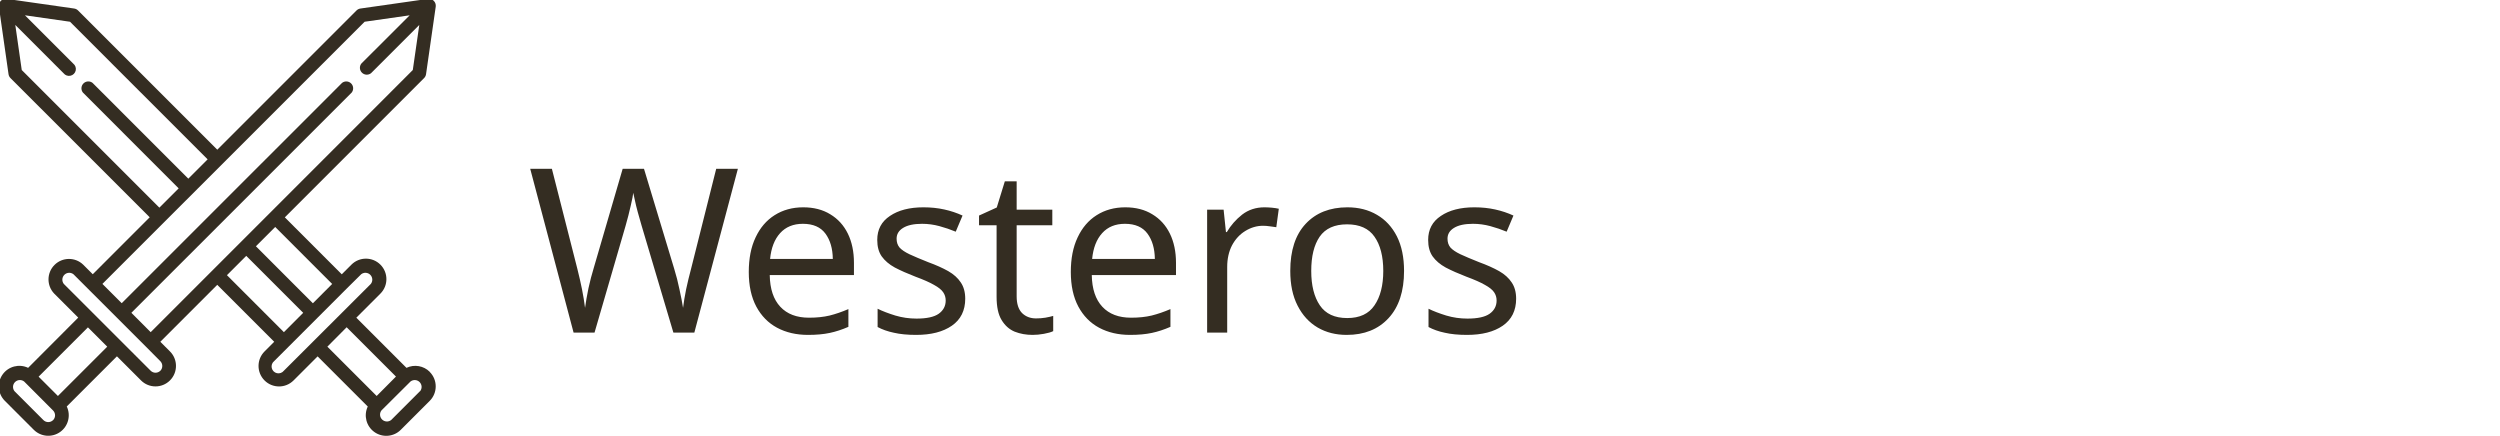
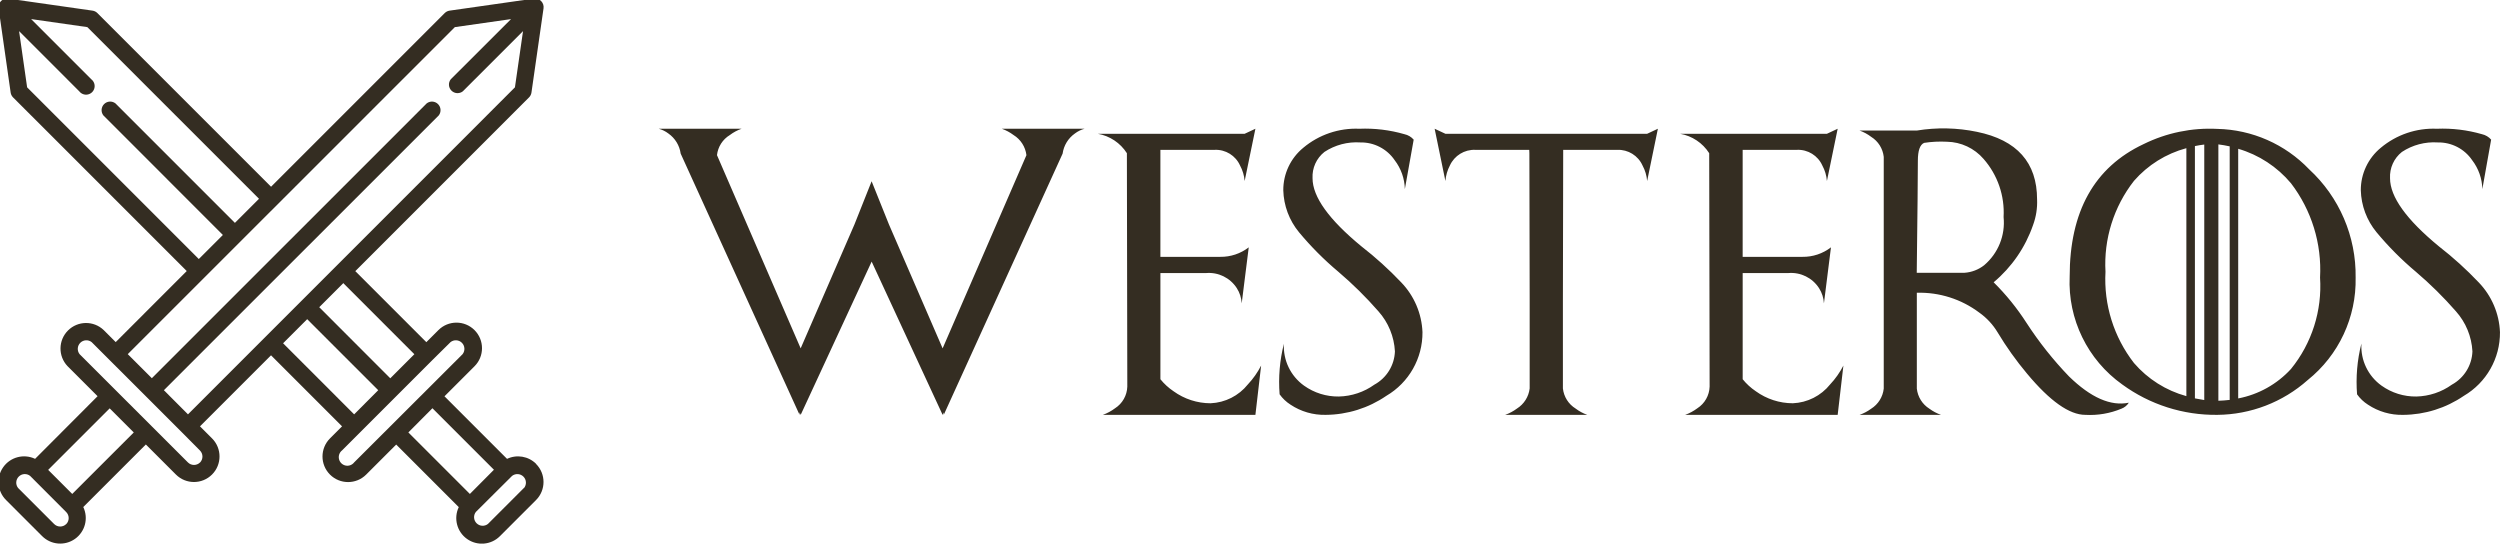
- <svg xmlns="http://www.w3.org/2000/svg" width="218" height="38" viewBox="0 0 218 38">
+ <svg xmlns="http://www.w3.org/2000/svg" width="174.76" height="38" viewBox="0 0 174.76 38">
  <defs>
    <clipPath id="clip-path">
      <rect id="Rectangle_55" data-name="Rectangle 55" width="38" height="38" transform="translate(88.104 1216.104)" fill="#342d22" />
    </clipPath>
  </defs>
  <g id="Group_179" data-name="Group 179" transform="translate(-25 -12)">
-     <text id="Westeros" transform="translate(71 21)" fill="#342d22" font-size="20" font-family="GameofThrones, Game of Thrones">
-       <tspan x="0" y="20">Westeros</tspan>
-     </text>
+     <path id="Path_411" data-name="Path 411" d="M19.893,15.352,25.752,1.846a1.925,1.925,0,0,0-.9-1.406A3.167,3.167,0,0,0,24.033,0h5.781a1.958,1.958,0,0,0-.674.332,2.062,2.062,0,0,0-.859,1.406L19.971,20v-.176L19.893,20,14.932,9.287,9.971,20l-.078-.176V20L1.582,1.738A2.062,2.062,0,0,0,.723.332,1.958,1.958,0,0,0,.049,0H5.84a2.972,2.972,0,0,0-.82.439,1.887,1.887,0,0,0-.9,1.406l5.85,13.506,3.76-8.662,1.2-3.018,1.211,3.018Zm21.113-15L41.758,0l-.752,3.652a2.728,2.728,0,0,0-.322-1.084,1.854,1.854,0,0,0-1.768-1.094h-3.8v7.48H39.3a3.185,3.185,0,0,0,1.992-.664L40.8,12.207a2.179,2.179,0,0,0-.342-1.064,2.319,2.319,0,0,0-2.148-1.055H35.117V17.51a4.189,4.189,0,0,0,.918.84,4.429,4.429,0,0,0,2.588.84,3.528,3.528,0,0,0,2.607-1.318,5.762,5.762,0,0,0,.928-1.318L41.758,20H31.094a3.308,3.308,0,0,0,.85-.459,1.866,1.866,0,0,0,.859-1.514q0-1.387-.029-16.318A3.035,3.035,0,0,0,30.742.352ZM43.75,15.029a10.919,10.919,0,0,0-.3,3.535,2.731,2.731,0,0,0,.762.723A4.26,4.26,0,0,0,46.67,20a7.6,7.6,0,0,0,4.238-1.328,5.111,5.111,0,0,0,2.529-4.453,5.323,5.323,0,0,0-1.484-3.477,24.79,24.79,0,0,0-2.783-2.52Q45.752,5.41,45.752,3.457a2.2,2.2,0,0,1,.83-1.836,4.073,4.073,0,0,1,2.51-.664,2.837,2.837,0,0,1,2.4,1.24,3.446,3.446,0,0,1,.713,2.021L52.822.762a1.193,1.193,0,0,0-.645-.381A9.9,9.9,0,0,0,49.023,0a5.72,5.72,0,0,0-3.916,1.328,3.82,3.82,0,0,0-1.4,2.969,4.811,4.811,0,0,0,1.1,2.939A21.761,21.761,0,0,0,47.559,10a26.693,26.693,0,0,1,2.8,2.764,4.575,4.575,0,0,1,1.152,2.8,2.764,2.764,0,0,1-1.436,2.324,4.434,4.434,0,0,1-2.48.83,4.089,4.089,0,0,1-2.441-.762A3.376,3.376,0,0,1,43.75,15.029ZM69.141.352h-14.1L54.287,0l.752,3.652a2.819,2.819,0,0,1,.313-1.084,1.874,1.874,0,0,1,1.777-1.094H60.9l.01.234q.01,5.674.02,10.352v6.094a1.93,1.93,0,0,1-.889,1.406,3.167,3.167,0,0,1-.82.439h5.732a3.019,3.019,0,0,1-.811-.439,1.892,1.892,0,0,1-.889-1.406V12.061q.01-4.678.02-10.352V1.475h3.779a1.854,1.854,0,0,1,1.768,1.094,2.728,2.728,0,0,1,.322,1.084L69.893,0Zm12.568,0L82.461,0l-.752,3.652a2.728,2.728,0,0,0-.322-1.084,1.854,1.854,0,0,0-1.768-1.094h-3.8v7.48H80a3.185,3.185,0,0,0,1.992-.664L81.5,12.207a2.179,2.179,0,0,0-.342-1.064,2.319,2.319,0,0,0-2.148-1.055H75.82V17.51a4.189,4.189,0,0,0,.918.84,4.429,4.429,0,0,0,2.588.84,3.528,3.528,0,0,0,2.607-1.318,5.762,5.762,0,0,0,.928-1.318L82.461,20H71.8a3.308,3.308,0,0,0,.85-.459,1.866,1.866,0,0,0,.859-1.514q0-1.387-.029-16.318A3.035,3.035,0,0,0,71.445.352Zm6.279,9.717q.078-6.279.078-7.832,0-1.064.439-1.25A7.8,7.8,0,0,1,90.1.908a3.463,3.463,0,0,1,2.559,1.2,5.67,5.67,0,0,1,1.4,4.063A3.9,3.9,0,0,1,92.7,9.541a2.5,2.5,0,0,1-1.367.527Zm7.676,3.506a16.765,16.765,0,0,0-2.3-2.842,9.087,9.087,0,0,0,2.754-4A4.586,4.586,0,0,0,96.4,4.941q0-3.867-4.209-4.727a11.532,11.532,0,0,0-4.2-.088h-4a3.019,3.019,0,0,1,.811.439,1.892,1.892,0,0,1,.879,1.4v16.2a1.9,1.9,0,0,1-.879,1.406,3.163,3.163,0,0,1-.811.43h5.693a3.163,3.163,0,0,1-.811-.43,1.9,1.9,0,0,1-.879-1.406v-6.7a6.931,6.931,0,0,1,4.365,1.387,4.588,4.588,0,0,1,1.279,1.377,22.655,22.655,0,0,0,2.061,2.891Q98.1,20,99.775,20a5.731,5.731,0,0,0,2.52-.43,1.053,1.053,0,0,0,.518-.42q-1.895.391-4.18-1.836A24.988,24.988,0,0,1,95.664,13.574ZM110.459,1.4a7.6,7.6,0,0,1,3.691,2.412,9.962,9.962,0,0,1,2.031,6.592,9.174,9.174,0,0,1-2.031,6.387,6.722,6.722,0,0,1-3.691,2.061ZM101.182,10a9.45,9.45,0,0,1,1.992-6.357,7.411,7.411,0,0,1,3.662-2.285V18.691a7.412,7.412,0,0,1-3.662-2.314A9.528,9.528,0,0,1,101.182,10Zm7.891-8.906q.391.049.791.137V18.955q-.42.049-.791.059Zm-.986,17.871q-.313-.049-.654-.117V1.211q.322-.068.654-.107ZM109,.01a10.44,10.44,0,0,0-5.156,1.064q-5.166,2.432-5.166,9.258a8.77,8.77,0,0,0,3.682,7.549A11.049,11.049,0,0,0,109,20a9.634,9.634,0,0,0,6.318-2.432,8.948,8.948,0,0,0,3.35-7.168,10.089,10.089,0,0,0-3.252-7.568A9.153,9.153,0,0,0,109,.01Zm10.068,15.02a10.919,10.919,0,0,0-.3,3.535,2.731,2.731,0,0,0,.762.723,4.26,4.26,0,0,0,2.461.713,7.6,7.6,0,0,0,4.238-1.328,5.111,5.111,0,0,0,2.529-4.453,5.323,5.323,0,0,0-1.484-3.477,24.791,24.791,0,0,0-2.783-2.52q-3.418-2.812-3.418-4.766a2.2,2.2,0,0,1,.83-1.836,4.073,4.073,0,0,1,2.51-.664,2.837,2.837,0,0,1,2.4,1.24,3.446,3.446,0,0,1,.713,2.021l.615-3.457A1.193,1.193,0,0,0,127.5.381,9.9,9.9,0,0,0,124.346,0a5.72,5.72,0,0,0-3.916,1.328,3.82,3.82,0,0,0-1.4,2.969,4.811,4.811,0,0,0,1.1,2.939A21.761,21.761,0,0,0,122.881,10a26.693,26.693,0,0,1,2.8,2.764,4.575,4.575,0,0,1,1.152,2.8,2.764,2.764,0,0,1-1.436,2.324,4.434,4.434,0,0,1-2.48.83,4.089,4.089,0,0,1-2.441-.762A3.376,3.376,0,0,1,119.072,15.029Z" transform="translate(71 21)" fill="#342d22" />
    <g id="Mask_Group_5" data-name="Mask Group 5" transform="translate(-63.104 -1204.104)" clip-path="url(#clip-path)">
      <path id="medieval" d="M37.581,32.529a1.789,1.789,0,0,0-2.033-.349l-4.373-4.373,2.1-2.1a1.786,1.786,0,0,0-2.526-2.526l-.842.842-4.936-4.936-.031-.028L37.087,6.911a.6.6,0,0,0,.168-.337L38.1.68a.6.6,0,0,0-.674-.674L31.53.848a.6.6,0,0,0-.337.168L19.052,13.158,6.911,1.017A.6.6,0,0,0,6.574.848L.68.006A.6.6,0,0,0,.006.68L.848,6.574a.6.6,0,0,0,.168.337L13.128,19.022l.031.028L8.193,24.018l-.842-.842A1.786,1.786,0,0,0,4.825,25.7l2.1,2.1L2.557,32.179A1.787,1.787,0,0,0,.524,35.055l2.526,2.526a1.787,1.787,0,0,0,2.876-2.033L10.3,31.175l2.1,2.1a1.786,1.786,0,0,0,2.526-2.526l-.842-.842,4.967-4.967c.009.011.018.021.028.031l4.936,4.936-.842.842A1.786,1.786,0,0,0,25.7,33.28l2.1-2.1,4.373,4.373a1.787,1.787,0,0,0,2.876,2.033l2.526-2.526a1.787,1.787,0,0,0,0-2.526Zm-13.447-12.6,4.936,4.936-1.684,1.684L22.45,21.608l-.031-.028,1.687-1.687C24.115,19.9,24.124,19.914,24.134,19.924ZM13.97,18.18,2,6.209,1.438,2.28,5.647,6.49a.6.6,0,1,0,.842-.842L2.28,1.438,6.209,2l12,12-1.685,1.685c-.009-.011-.018-.021-.028-.031L8.174,7.331a.6.6,0,0,0-.842.842L15.654,16.5l.031.028L14,18.211C13.99,18.2,13.981,18.19,13.97,18.18ZM4.733,36.738a.6.6,0,0,1-.842,0L1.366,34.212a.6.6,0,0,1,.842-.842L4.733,35.9a.6.6,0,0,1,0,.842Zm.421-2.105L3.471,32.95l4.3-4.3,1.684,1.684Zm8.932-2.2a.6.6,0,0,1-.842,0L5.667,24.86a.6.6,0,0,1,.842-.842l1.263,1.263L10.3,27.806h0l2.526,2.526L14.086,31.6A.6.6,0,0,1,14.086,32.437Zm-2.526-5.052L30.773,8.174a.6.6,0,0,0-.842-.842L10.718,26.543,9.035,24.86,31.9,2l3.928-.561L31.614,5.647a.6.6,0,0,0,.842.842L36.666,2.28,36.1,6.209,13.244,29.069Zm8.363-3.252-.031-.028,1.687-1.687c.009.011.018.021.028.031l4.936,4.936L24.86,29.069Zm4.936,8.3a.6.6,0,1,1-.842-.842l1.263-1.263,2.526-2.526h0l2.526-2.526L31.6,24.018a.6.6,0,0,1,.842.842Zm5.473-3.788,4.3,4.3L32.95,34.633l-4.3-4.3Zm6.406,5.564-2.526,2.526a.6.6,0,0,1-.842-.842L35.9,33.371a.6.6,0,0,1,.842.842Z" transform="translate(88 1216)" fill="#342d22" />
    </g>
  </g>
</svg>
